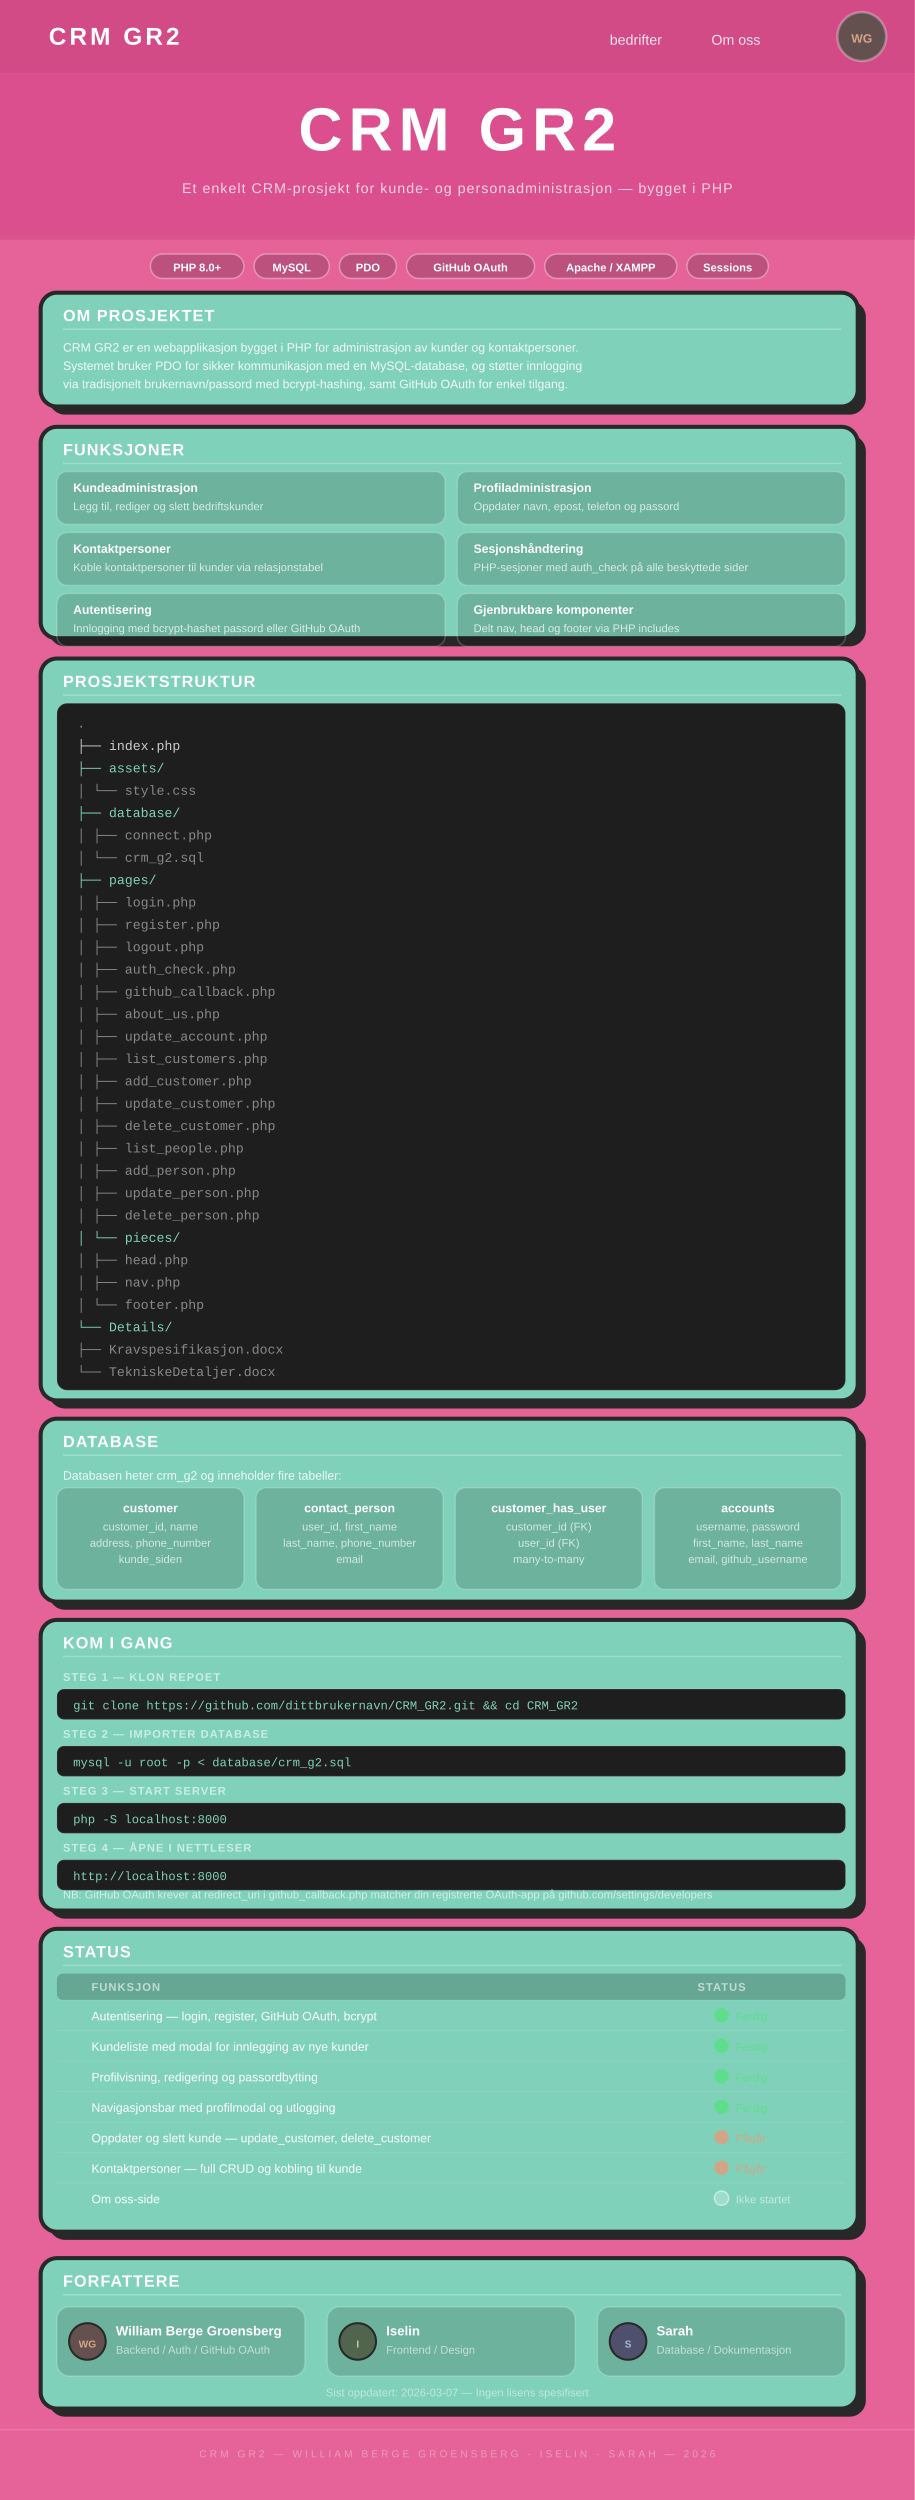
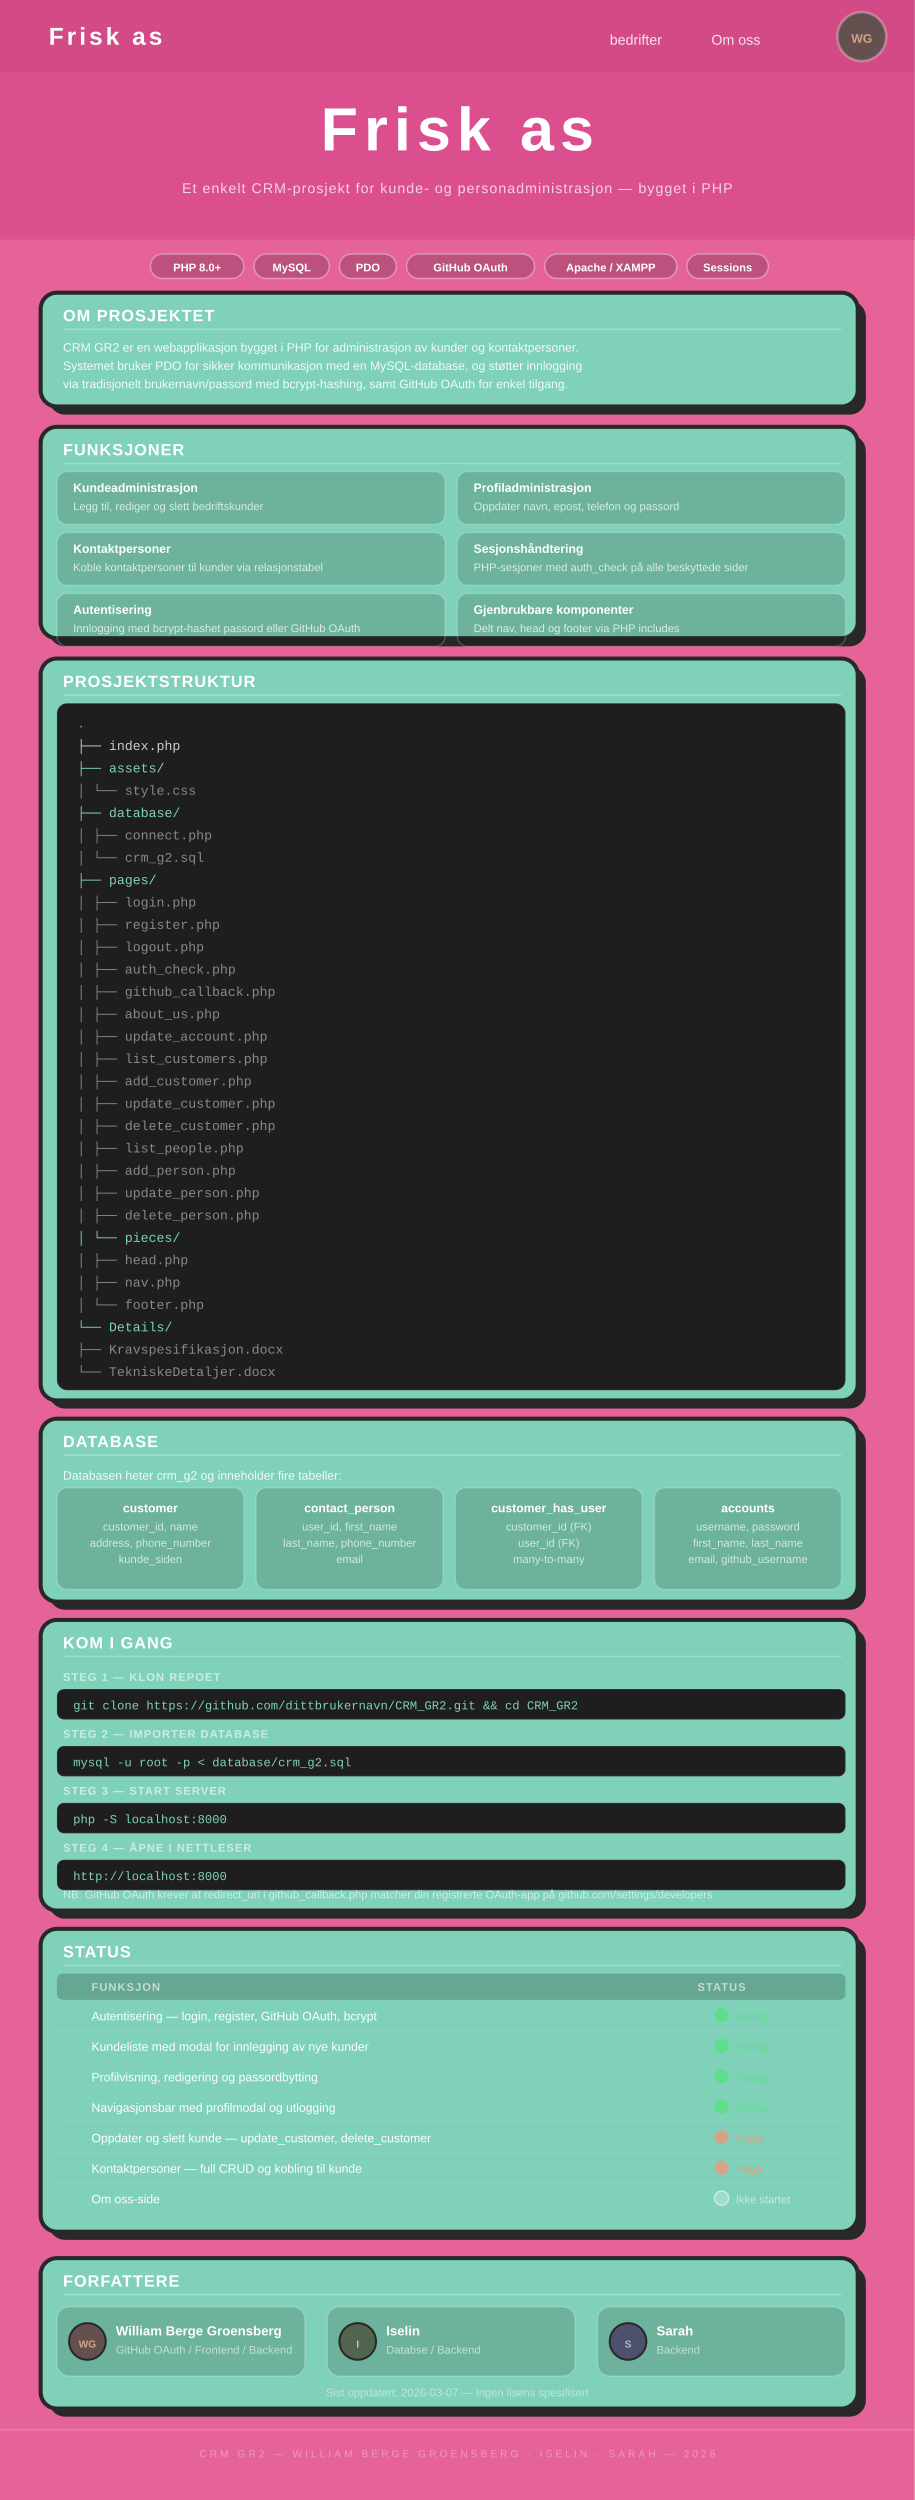
<svg xmlns="http://www.w3.org/2000/svg" width="900" height="2460" viewBox="0 0 900 2460">
  <defs>
    <style>
      text { font-family: Arial, sans-serif; }
      .mono { font-family: 'Courier New', monospace; }
    </style>
  </defs>
  <rect width="900" height="2460" fill="rgb(229,99,153)" />
  <rect x="0" y="0" width="900" height="72" fill="rgb(210,75,135)" />
-   <text x="48" y="44" font-size="24" font-weight="700" fill="white" letter-spacing="3">CRM GR2</text>
+   <text x="48" y="44" font-size="24" font-weight="700" fill="white" letter-spacing="3">Frisk as</text>
  <text x="600" y="44" font-size="14" fill="white" opacity="0.85">bedrifter</text>
  <text x="700" y="44" font-size="14" fill="white" opacity="0.85">Om oss</text>
  <circle cx="848" cy="36" r="24" fill="rgb(100,80,78)" stroke="rgba(255,255,255,0.3)" stroke-width="2.5" />
  <text x="848" y="42" font-size="12" font-weight="700" fill="rgb(211,165,136)" text-anchor="middle">WG</text>
  <rect x="0" y="72" width="900" height="160" fill="rgb(219,79,143)" />
-   <text x="450" y="148" font-size="60" font-weight="700" fill="white" text-anchor="middle" letter-spacing="6">CRM GR2</text>
+   <text x="450" y="148" font-size="60" font-weight="700" fill="white" text-anchor="middle" letter-spacing="6">Frisk as</text>
  <text x="450" y="190" font-size="14" fill="white" text-anchor="middle" opacity="0.75" letter-spacing="1">Et enkelt CRM-prosjekt for kunde- og personadministrasjon — bygget i PHP</text>
  <rect x="0" y="232" width="900" height="4" fill="rgb(200,60,120)" opacity="0.4" />
  <rect x="148" y="250" width="92" height="24" rx="12" fill="rgba(0,0,0,0.18)" stroke="rgba(255,255,255,0.35)" stroke-width="1.5" />
  <text x="194" y="267" font-size="11" font-weight="700" fill="white" text-anchor="middle">PHP 8.0+</text>
  <rect x="250" y="250" width="74" height="24" rx="12" fill="rgba(0,0,0,0.18)" stroke="rgba(255,255,255,0.35)" stroke-width="1.5" />
  <text x="287" y="267" font-size="11" font-weight="700" fill="white" text-anchor="middle">MySQL</text>
  <rect x="334" y="250" width="56" height="24" rx="12" fill="rgba(0,0,0,0.18)" stroke="rgba(255,255,255,0.35)" stroke-width="1.5" />
  <text x="362" y="267" font-size="11" font-weight="700" fill="white" text-anchor="middle">PDO</text>
  <rect x="400" y="250" width="126" height="24" rx="12" fill="rgba(0,0,0,0.18)" stroke="rgba(255,255,255,0.35)" stroke-width="1.5" />
  <text x="463" y="267" font-size="11" font-weight="700" fill="white" text-anchor="middle">GitHub OAuth</text>
  <rect x="536" y="250" width="130" height="24" rx="12" fill="rgba(0,0,0,0.18)" stroke="rgba(255,255,255,0.35)" stroke-width="1.5" />
  <text x="601" y="267" font-size="11" font-weight="700" fill="white" text-anchor="middle">Apache / XAMPP</text>
  <rect x="676" y="250" width="80" height="24" rx="12" fill="rgba(0,0,0,0.18)" stroke="rgba(255,255,255,0.35)" stroke-width="1.5" />
  <text x="716" y="267" font-size="11" font-weight="700" fill="white" text-anchor="middle">Sessions</text>
  <rect x="48" y="296" width="804" height="112" rx="16" fill="#282828" />
  <rect x="40" y="288" width="804" height="112" rx="16" fill="rgb(127,209,185)" stroke="#282828" stroke-width="4" />
  <text x="62" y="316" font-size="16" font-weight="700" fill="white" letter-spacing="1">OM PROSJEKTET</text>
  <line x1="62" y1="324" x2="828" y2="324" stroke="rgba(255,255,255,0.25)" stroke-width="1.5" />
  <text x="62" y="346" font-size="12" fill="white" opacity="0.9">CRM GR2 er en webapplikasjon bygget i PHP for administrasjon av kunder og kontaktpersoner.</text>
  <text x="62" y="364" font-size="12" fill="white" opacity="0.9">Systemet bruker PDO for sikker kommunikasjon med en MySQL-database, og støtter innlogging</text>
  <text x="62" y="382" font-size="12" fill="white" opacity="0.9">via tradisjonelt brukernavn/passord med bcrypt-hashing, samt GitHub OAuth for enkel tilgang.</text>
  <rect x="48" y="428" width="804" height="208" rx="16" fill="#282828" />
  <rect x="40" y="420" width="804" height="208" rx="16" fill="rgb(127,209,185)" stroke="#282828" stroke-width="4" />
  <text x="62" y="448" font-size="16" font-weight="700" fill="white" letter-spacing="1">FUNKSJONER</text>
  <line x1="62" y1="456" x2="828" y2="456" stroke="rgba(255,255,255,0.25)" stroke-width="1.5" />
  <rect x="56" y="464" width="382" height="52" rx="10" fill="rgba(0,0,0,0.15)" stroke="rgba(255,255,255,0.2)" stroke-width="1.5" />
  <text x="72" y="484" font-size="12" font-weight="700" fill="white">Kundeadministrasjon</text>
  <text x="72" y="502" font-size="11" fill="white" opacity="0.75">Legg til, rediger og slett bedriftskunder</text>
  <rect x="450" y="464" width="382" height="52" rx="10" fill="rgba(0,0,0,0.15)" stroke="rgba(255,255,255,0.2)" stroke-width="1.5" />
  <text x="466" y="484" font-size="12" font-weight="700" fill="white">Profiladministrasjon</text>
  <text x="466" y="502" font-size="11" fill="white" opacity="0.75">Oppdater navn, epost, telefon og passord</text>
  <rect x="56" y="524" width="382" height="52" rx="10" fill="rgba(0,0,0,0.15)" stroke="rgba(255,255,255,0.2)" stroke-width="1.5" />
  <text x="72" y="544" font-size="12" font-weight="700" fill="white">Kontaktpersoner</text>
  <text x="72" y="562" font-size="11" fill="white" opacity="0.75">Koble kontaktpersoner til kunder via relasjonstabel</text>
  <rect x="450" y="524" width="382" height="52" rx="10" fill="rgba(0,0,0,0.15)" stroke="rgba(255,255,255,0.2)" stroke-width="1.5" />
  <text x="466" y="544" font-size="12" font-weight="700" fill="white">Sesjonshåndtering</text>
  <text x="466" y="562" font-size="11" fill="white" opacity="0.75">PHP-sesjoner med auth_check på alle beskyttede sider</text>
  <rect x="56" y="584" width="382" height="52" rx="10" fill="rgba(0,0,0,0.15)" stroke="rgba(255,255,255,0.2)" stroke-width="1.5" />
  <text x="72" y="604" font-size="12" font-weight="700" fill="white">Autentisering</text>
  <text x="72" y="622" font-size="11" fill="white" opacity="0.75">Innlogging med bcrypt-hashet passord eller GitHub OAuth</text>
  <rect x="450" y="584" width="382" height="52" rx="10" fill="rgba(0,0,0,0.15)" stroke="rgba(255,255,255,0.2)" stroke-width="1.5" />
  <text x="466" y="604" font-size="12" font-weight="700" fill="white">Gjenbrukbare komponenter</text>
  <text x="466" y="622" font-size="11" fill="white" opacity="0.75">Delt nav, head og footer via PHP includes</text>
  <rect x="48" y="656" width="804" height="730" rx="16" fill="#282828" />
  <rect x="40" y="648" width="804" height="730" rx="16" fill="rgb(127,209,185)" stroke="#282828" stroke-width="4" />
  <text x="62" y="676" font-size="16" font-weight="700" fill="white" letter-spacing="1">PROSJEKTSTRUKTUR</text>
  <line x1="62" y1="684" x2="828" y2="684" stroke="rgba(255,255,255,0.25)" stroke-width="1.5" />
  <rect x="56" y="692" width="776" height="676" rx="10" fill="#1e1e1e" stroke="rgba(255,255,255,0.1)" stroke-width="1.5" />
  <text x="76" y="716" font-size="13" class="mono" fill="#888">.</text>
  <text x="76" y="738" font-size="13" class="mono" fill="#ccc">├── index.php</text>
  <text x="76" y="760" font-size="13" class="mono" fill="rgb(127,209,185)">├── assets/</text>
  <text x="76" y="782" font-size="13" class="mono" fill="#888">│   └── style.css</text>
  <text x="76" y="804" font-size="13" class="mono" fill="rgb(127,209,185)">├── database/</text>
  <text x="76" y="826" font-size="13" class="mono" fill="#888">│   ├── connect.php</text>
  <text x="76" y="848" font-size="13" class="mono" fill="#888">│   └── crm_g2.sql</text>
  <text x="76" y="870" font-size="13" class="mono" fill="rgb(127,209,185)">├── pages/</text>
  <text x="76" y="892" font-size="13" class="mono" fill="#888">│   ├── login.php</text>
  <text x="76" y="914" font-size="13" class="mono" fill="#888">│   ├── register.php</text>
  <text x="76" y="936" font-size="13" class="mono" fill="#888">│   ├── logout.php</text>
  <text x="76" y="958" font-size="13" class="mono" fill="#888">│   ├── auth_check.php</text>
  <text x="76" y="980" font-size="13" class="mono" fill="#888">│   ├── github_callback.php</text>
  <text x="76" y="1002" font-size="13" class="mono" fill="#888">│   ├── about_us.php</text>
  <text x="76" y="1024" font-size="13" class="mono" fill="#888">│   ├── update_account.php</text>
  <text x="76" y="1046" font-size="13" class="mono" fill="#888">│   ├── list_customers.php</text>
  <text x="76" y="1068" font-size="13" class="mono" fill="#888">│   ├── add_customer.php</text>
  <text x="76" y="1090" font-size="13" class="mono" fill="#888">│   ├── update_customer.php</text>
  <text x="76" y="1112" font-size="13" class="mono" fill="#888">│   ├── delete_customer.php</text>
  <text x="76" y="1134" font-size="13" class="mono" fill="#888">│   ├── list_people.php</text>
  <text x="76" y="1156" font-size="13" class="mono" fill="#888">│   ├── add_person.php</text>
  <text x="76" y="1178" font-size="13" class="mono" fill="#888">│   ├── update_person.php</text>
  <text x="76" y="1200" font-size="13" class="mono" fill="#888">│   ├── delete_person.php</text>
  <text x="76" y="1222" font-size="13" class="mono" fill="rgb(127,209,185)">│   └── pieces/</text>
  <text x="76" y="1244" font-size="13" class="mono" fill="#888">│       ├── head.php</text>
  <text x="76" y="1266" font-size="13" class="mono" fill="#888">│       ├── nav.php</text>
  <text x="76" y="1288" font-size="13" class="mono" fill="#888">│       └── footer.php</text>
  <text x="76" y="1310" font-size="13" class="mono" fill="rgb(127,209,185)">└── Details/</text>
  <text x="76" y="1332" font-size="13" class="mono" fill="#888">    ├── Kravspesifikasjon.docx</text>
  <text x="76" y="1354" font-size="13" class="mono" fill="#888">    └── TekniskeDetaljer.docx</text>
  <rect x="48" y="1404" width="804" height="180" rx="16" fill="#282828" />
  <rect x="40" y="1396" width="804" height="180" rx="16" fill="rgb(127,209,185)" stroke="#282828" stroke-width="4" />
  <text x="62" y="1424" font-size="16" font-weight="700" fill="white" letter-spacing="1">DATABASE</text>
  <line x1="62" y1="1432" x2="828" y2="1432" stroke="rgba(255,255,255,0.25)" stroke-width="1.5" />
  <text x="62" y="1456" font-size="12" fill="white" opacity="0.9">Databasen heter crm_g2 og inneholder fire tabeller:</text>
  <rect x="56" y="1464" width="184" height="100" rx="10" fill="rgba(0,0,0,0.15)" stroke="rgba(255,255,255,0.2)" stroke-width="1.5" />
  <text x="148" y="1488" font-size="12" font-weight="700" fill="white" text-anchor="middle">customer</text>
  <text x="148" y="1506" font-size="11" fill="white" opacity="0.7" text-anchor="middle">customer_id, name</text>
  <text x="148" y="1522" font-size="11" fill="white" opacity="0.7" text-anchor="middle">address, phone_number</text>
  <text x="148" y="1538" font-size="11" fill="white" opacity="0.7" text-anchor="middle">kunde_siden</text>
  <rect x="252" y="1464" width="184" height="100" rx="10" fill="rgba(0,0,0,0.15)" stroke="rgba(255,255,255,0.2)" stroke-width="1.5" />
  <text x="344" y="1488" font-size="12" font-weight="700" fill="white" text-anchor="middle">contact_person</text>
  <text x="344" y="1506" font-size="11" fill="white" opacity="0.7" text-anchor="middle">user_id, first_name</text>
  <text x="344" y="1522" font-size="11" fill="white" opacity="0.7" text-anchor="middle">last_name, phone_number</text>
  <text x="344" y="1538" font-size="11" fill="white" opacity="0.7" text-anchor="middle">email</text>
  <rect x="448" y="1464" width="184" height="100" rx="10" fill="rgba(0,0,0,0.15)" stroke="rgba(255,255,255,0.2)" stroke-width="1.5" />
  <text x="540" y="1488" font-size="12" font-weight="700" fill="white" text-anchor="middle">customer_has_user</text>
  <text x="540" y="1506" font-size="11" fill="white" opacity="0.7" text-anchor="middle">customer_id (FK)</text>
  <text x="540" y="1522" font-size="11" fill="white" opacity="0.7" text-anchor="middle">user_id (FK)</text>
  <text x="540" y="1538" font-size="11" fill="white" opacity="0.7" text-anchor="middle">many-to-many</text>
  <rect x="644" y="1464" width="184" height="100" rx="10" fill="rgba(0,0,0,0.15)" stroke="rgba(255,255,255,0.2)" stroke-width="1.5" />
  <text x="736" y="1488" font-size="12" font-weight="700" fill="white" text-anchor="middle">accounts</text>
  <text x="736" y="1506" font-size="11" fill="white" opacity="0.7" text-anchor="middle">username, password</text>
  <text x="736" y="1522" font-size="11" fill="white" opacity="0.7" text-anchor="middle">first_name, last_name</text>
  <text x="736" y="1538" font-size="11" fill="white" opacity="0.7" text-anchor="middle">email, github_username</text>
  <rect x="48" y="1602" width="804" height="286" rx="16" fill="#282828" />
  <rect x="40" y="1594" width="804" height="286" rx="16" fill="rgb(127,209,185)" stroke="#282828" stroke-width="4" />
  <text x="62" y="1622" font-size="16" font-weight="700" fill="white" letter-spacing="1">KOM I GANG</text>
  <line x1="62" y1="1630" x2="828" y2="1630" stroke="rgba(255,255,255,0.25)" stroke-width="1.5" />
  <text x="62" y="1654" font-size="11" font-weight="700" fill="white" opacity="0.6" letter-spacing="1">STEG 1 — KLON REPOET</text>
  <rect x="56" y="1662" width="776" height="30" rx="7" fill="#1e1e1e" stroke="rgba(255,255,255,0.1)" stroke-width="1.5" />
  <text x="72" y="1682" font-size="12" class="mono" fill="rgb(127,209,185)">git clone https://github.com/dittbrukernavn/CRM_GR2.git &amp;&amp; cd CRM_GR2</text>
  <text x="62" y="1710" font-size="11" font-weight="700" fill="white" opacity="0.6" letter-spacing="1">STEG 2 — IMPORTER DATABASE</text>
  <rect x="56" y="1718" width="776" height="30" rx="7" fill="#1e1e1e" stroke="rgba(255,255,255,0.1)" stroke-width="1.5" />
  <text x="72" y="1738" font-size="12" class="mono" fill="rgb(127,209,185)">mysql -u root -p &lt; database/crm_g2.sql</text>
  <text x="62" y="1766" font-size="11" font-weight="700" fill="white" opacity="0.6" letter-spacing="1">STEG 3 — START SERVER</text>
  <rect x="56" y="1774" width="776" height="30" rx="7" fill="#1e1e1e" stroke="rgba(255,255,255,0.1)" stroke-width="1.5" />
  <text x="72" y="1794" font-size="12" class="mono" fill="rgb(127,209,185)">php -S localhost:8000</text>
  <text x="62" y="1822" font-size="11" font-weight="700" fill="white" opacity="0.6" letter-spacing="1">STEG 4 — ÅPNE I NETTLESER</text>
  <rect x="56" y="1830" width="776" height="30" rx="7" fill="#1e1e1e" stroke="rgba(255,255,255,0.1)" stroke-width="1.5" />
  <text x="72" y="1850" font-size="12" class="mono" fill="rgb(127,209,185)">http://localhost:8000</text>
  <text x="62" y="1868" font-size="11" fill="white" opacity="0.65">NB: GitHub OAuth krever at redirect_uri i github_callback.php matcher din registrerte OAuth-app på github.com/settings/developers</text>
  <rect x="48" y="1906" width="804" height="298" rx="16" fill="#282828" />
  <rect x="40" y="1898" width="804" height="298" rx="16" fill="rgb(127,209,185)" stroke="#282828" stroke-width="4" />
  <text x="62" y="1926" font-size="16" font-weight="700" fill="white" letter-spacing="1">STATUS</text>
  <line x1="62" y1="1934" x2="828" y2="1934" stroke="rgba(255,255,255,0.25)" stroke-width="1.5" />
  <rect x="56" y="1942" width="776" height="26" rx="6" fill="rgba(0,0,0,0.2)" />
  <text x="90" y="1959" font-size="11" font-weight="700" fill="white" opacity="0.6" letter-spacing="1">FUNKSJON</text>
  <text x="710" y="1959" font-size="11" font-weight="700" fill="white" opacity="0.6" letter-spacing="1" text-anchor="middle">STATUS</text>
  <line x1="56" y1="1968" x2="832" y2="1968" stroke="rgba(255,255,255,0.1)" stroke-width="1" />
  <text x="90" y="1988" font-size="12" fill="white">Autentisering — login, register, GitHub OAuth, bcrypt</text>
  <circle cx="710" cy="1983" r="7" fill="#5dde8a" />
  <text x="724" y="1988" font-size="11" fill="#5dde8a">Ferdig</text>
  <line x1="56" y1="1998" x2="832" y2="1998" stroke="rgba(255,255,255,0.1)" stroke-width="1" />
  <text x="90" y="2018" font-size="12" fill="white">Kundeliste med modal for innlegging av nye kunder</text>
  <circle cx="710" cy="2013" r="7" fill="#5dde8a" />
  <text x="724" y="2018" font-size="11" fill="#5dde8a">Ferdig</text>
  <line x1="56" y1="2028" x2="832" y2="2028" stroke="rgba(255,255,255,0.1)" stroke-width="1" />
  <text x="90" y="2048" font-size="12" fill="white">Profilvisning, redigering og passordbytting</text>
  <circle cx="710" cy="2043" r="7" fill="#5dde8a" />
  <text x="724" y="2048" font-size="11" fill="#5dde8a">Ferdig</text>
  <line x1="56" y1="2058" x2="832" y2="2058" stroke="rgba(255,255,255,0.1)" stroke-width="1" />
  <text x="90" y="2078" font-size="12" fill="white">Navigasjonsbar med profilmodal og utlogging</text>
  <circle cx="710" cy="2073" r="7" fill="#5dde8a" />
  <text x="724" y="2078" font-size="11" fill="#5dde8a">Ferdig</text>
  <line x1="56" y1="2088" x2="832" y2="2088" stroke="rgba(255,255,255,0.1)" stroke-width="1" />
  <text x="90" y="2108" font-size="12" fill="white">Oppdater og slett kunde — update_customer, delete_customer</text>
  <circle cx="710" cy="2103" r="7" fill="rgb(211,165,136)" />
  <text x="724" y="2108" font-size="11" fill="rgb(211,165,136)">Pågår</text>
  <line x1="56" y1="2118" x2="832" y2="2118" stroke="rgba(255,255,255,0.1)" stroke-width="1" />
  <text x="90" y="2138" font-size="12" fill="white">Kontaktpersoner — full CRUD og kobling til kunde</text>
  <circle cx="710" cy="2133" r="7" fill="rgb(211,165,136)" />
  <text x="724" y="2138" font-size="11" fill="rgb(211,165,136)">Pågår</text>
  <line x1="56" y1="2148" x2="832" y2="2148" stroke="rgba(255,255,255,0.1)" stroke-width="1" />
  <text x="90" y="2168" font-size="12" fill="white">Om oss-side</text>
  <circle cx="710" cy="2163" r="7" fill="rgba(255,255,255,0.25)" stroke="rgba(255,255,255,0.5)" stroke-width="1.5" />
  <text x="724" y="2168" font-size="11" fill="rgba(255,255,255,0.55)">Ikke startet</text>
  <rect x="48" y="2230" width="804" height="148" rx="16" fill="#282828" />
  <rect x="40" y="2222" width="804" height="148" rx="16" fill="rgb(127,209,185)" stroke="#282828" stroke-width="4" />
  <text x="62" y="2250" font-size="16" font-weight="700" fill="white" letter-spacing="1">FORFATTERE</text>
  <line x1="62" y1="2258" x2="828" y2="2258" stroke="rgba(255,255,255,0.25)" stroke-width="1.5" />
  <rect x="56" y="2270" width="244" height="68" rx="12" fill="rgba(0,0,0,0.15)" stroke="rgba(255,255,255,0.2)" stroke-width="1.5" />
  <circle cx="86" cy="2304" r="18" fill="rgb(100,80,78)" stroke="#282828" stroke-width="2" />
  <text x="86" y="2310" font-size="10" font-weight="700" fill="rgb(211,165,136)" text-anchor="middle">WG</text>
  <text x="114" y="2298" font-size="13" font-weight="700" fill="white">William Berge Groensberg</text>
-   <text x="114" y="2316" font-size="11" fill="white" opacity="0.6">Backend / Auth / GitHub OAuth</text>
+   <text x="114" y="2316" font-size="11" fill="white" opacity="0.6">GitHub OAuth / Frontend / Backend</text>
  <rect x="322" y="2270" width="244" height="68" rx="12" fill="rgba(0,0,0,0.15)" stroke="rgba(255,255,255,0.2)" stroke-width="1.5" />
  <circle cx="352" cy="2304" r="18" fill="rgb(80,100,78)" stroke="#282828" stroke-width="2" />
  <text x="352" y="2310" font-size="10" font-weight="700" fill="rgb(185,211,165)" text-anchor="middle">I</text>
  <text x="380" y="2298" font-size="13" font-weight="700" fill="white">Iselin</text>
-   <text x="380" y="2316" font-size="11" fill="white" opacity="0.6">Frontend / Design</text>
+   <text x="380" y="2316" font-size="11" fill="white" opacity="0.6">Databse / Backend</text>
  <rect x="588" y="2270" width="244" height="68" rx="12" fill="rgba(0,0,0,0.15)" stroke="rgba(255,255,255,0.2)" stroke-width="1.5" />
  <circle cx="618" cy="2304" r="18" fill="rgb(78,80,110)" stroke="#282828" stroke-width="2" />
  <text x="618" y="2310" font-size="10" font-weight="700" fill="rgb(165,185,211)" text-anchor="middle">S</text>
  <text x="646" y="2298" font-size="13" font-weight="700" fill="white">Sarah</text>
-   <text x="646" y="2316" font-size="11" fill="white" opacity="0.6">Database / Dokumentasjon</text>
+   <text x="646" y="2316" font-size="11" fill="white" opacity="0.6">Backend</text>
  <text x="450" y="2358" font-size="11" fill="white" opacity="0.5" text-anchor="middle">Sist oppdatert: 2026-03-07  —  Ingen lisens spesifisert</text>
  <rect x="0" y="2390" width="900" height="1.5" fill="rgba(255,255,255,0.15)" />
  <text x="450" y="2418" font-size="10" fill="rgba(255,255,255,0.35)" text-anchor="middle" letter-spacing="3">CRM GR2 — WILLIAM BERGE GROENSBERG · ISELIN · SARAH — 2026</text>
</svg>
